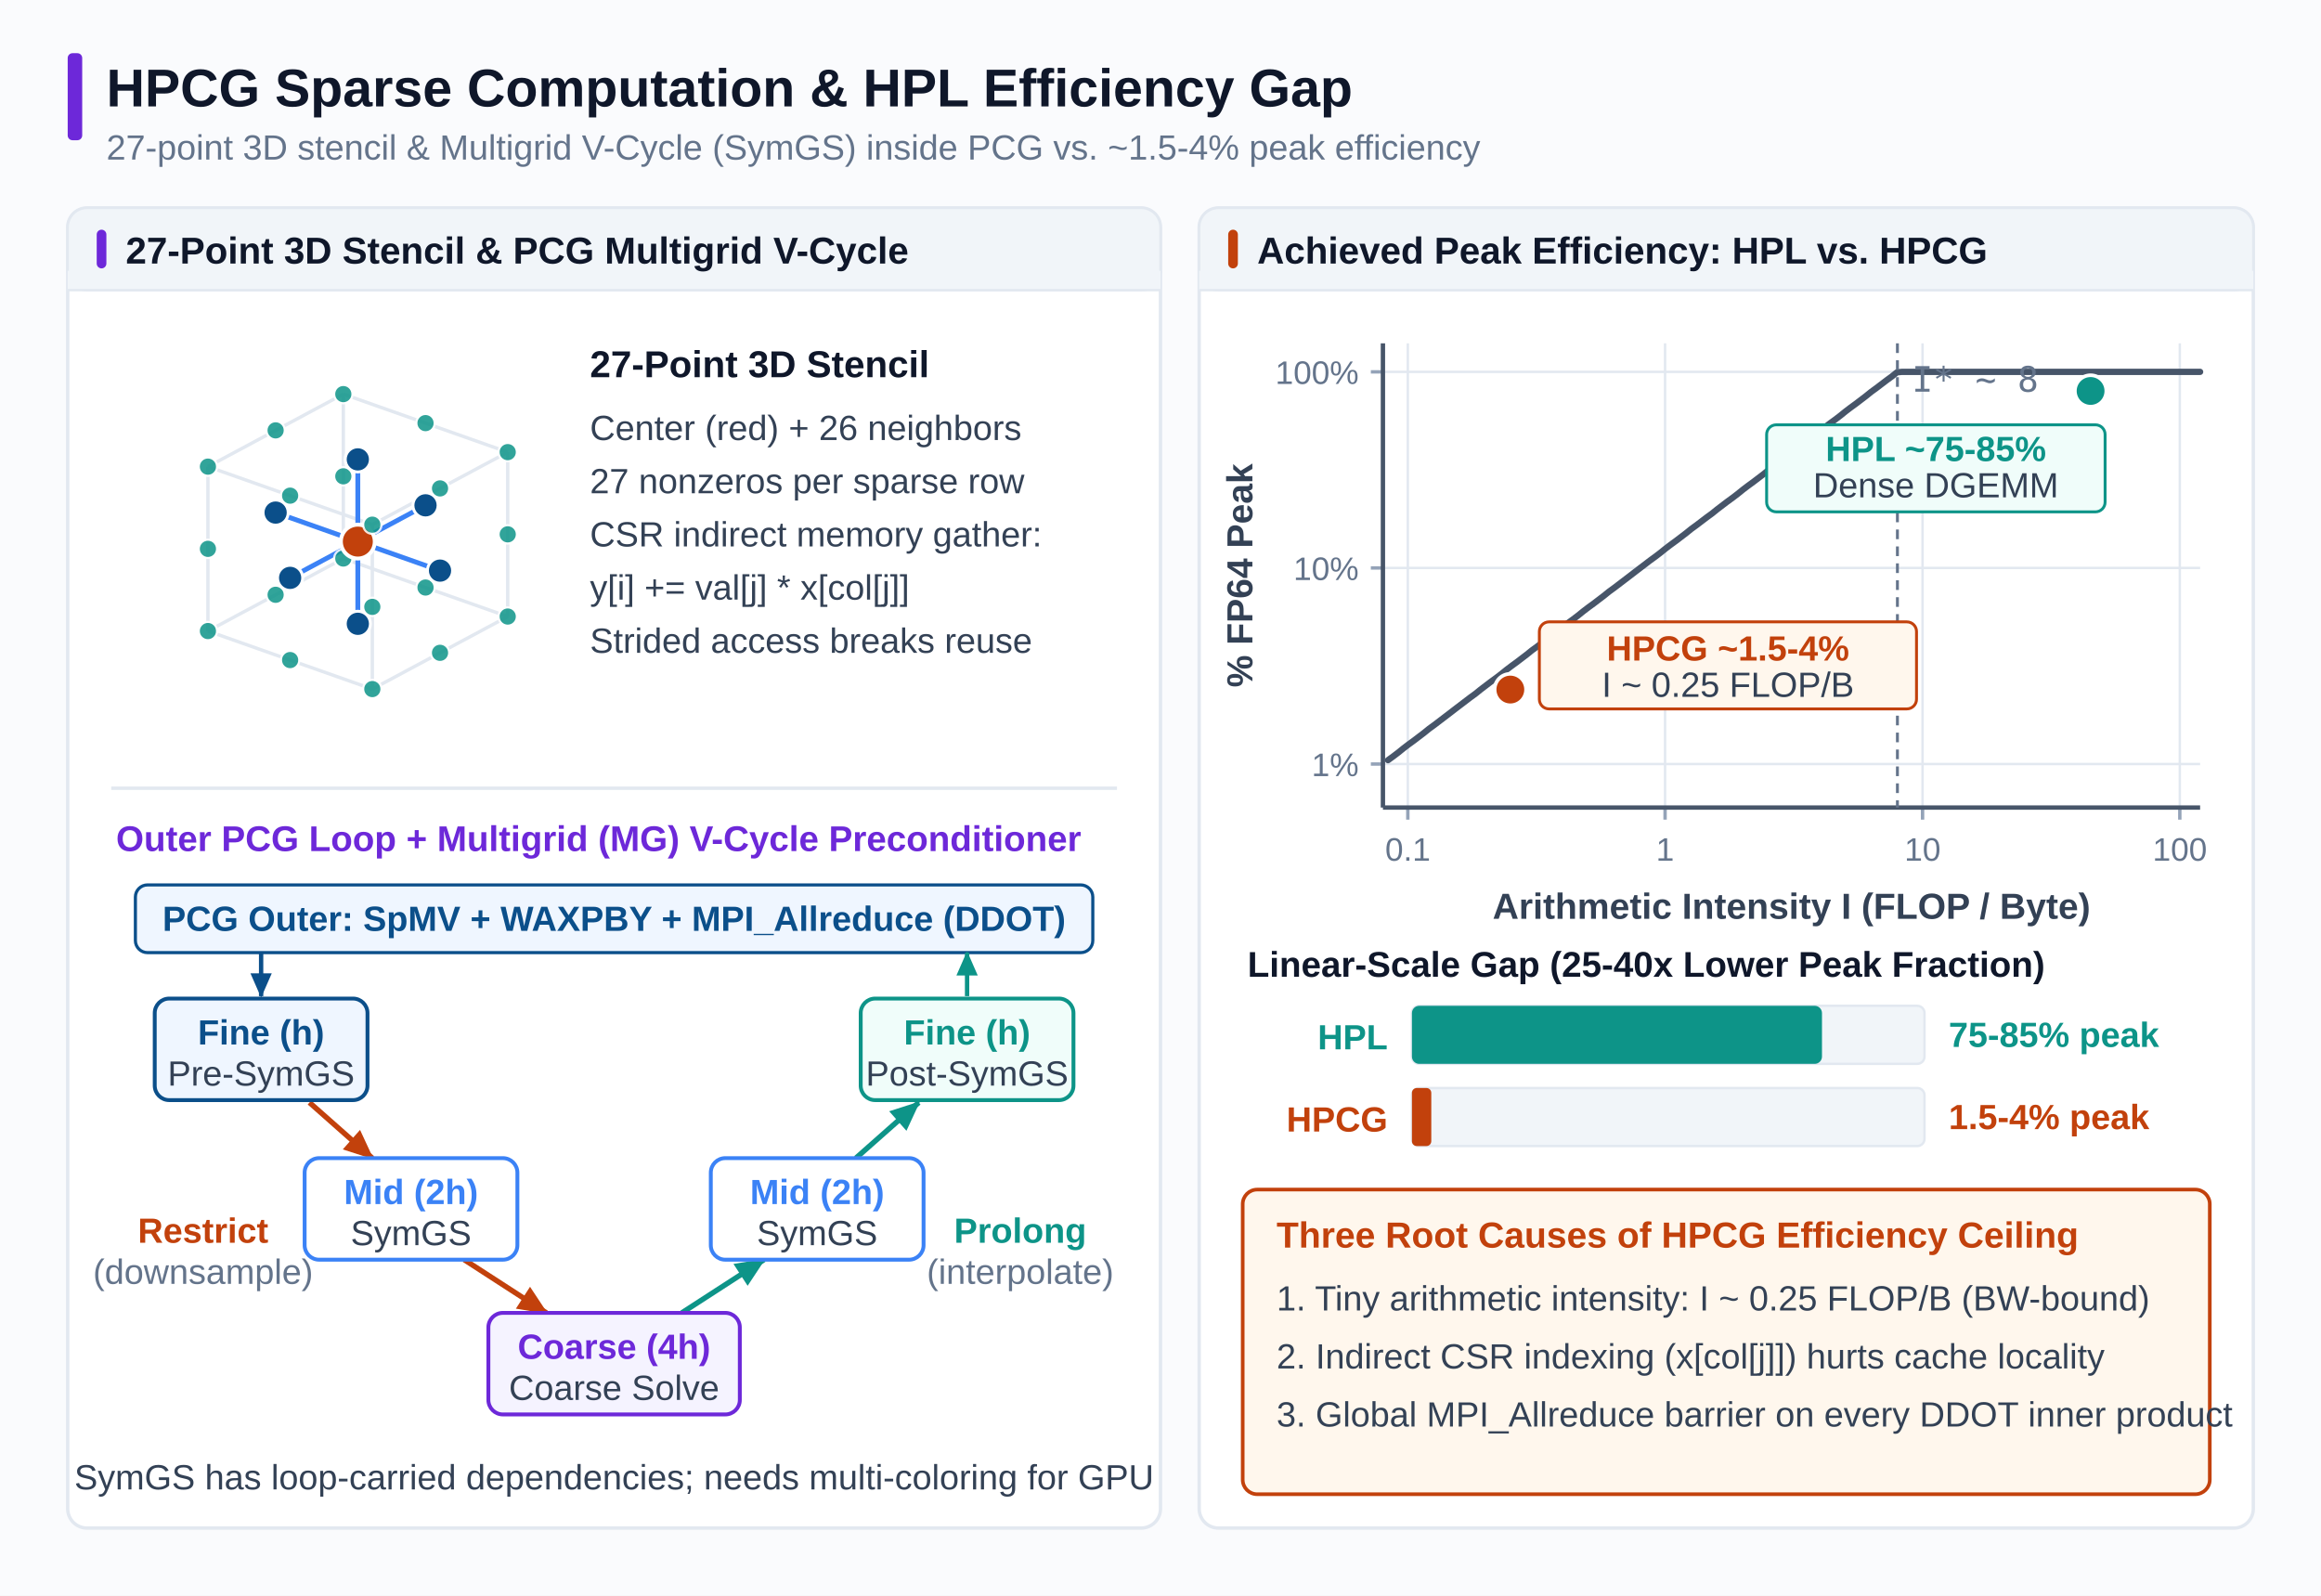
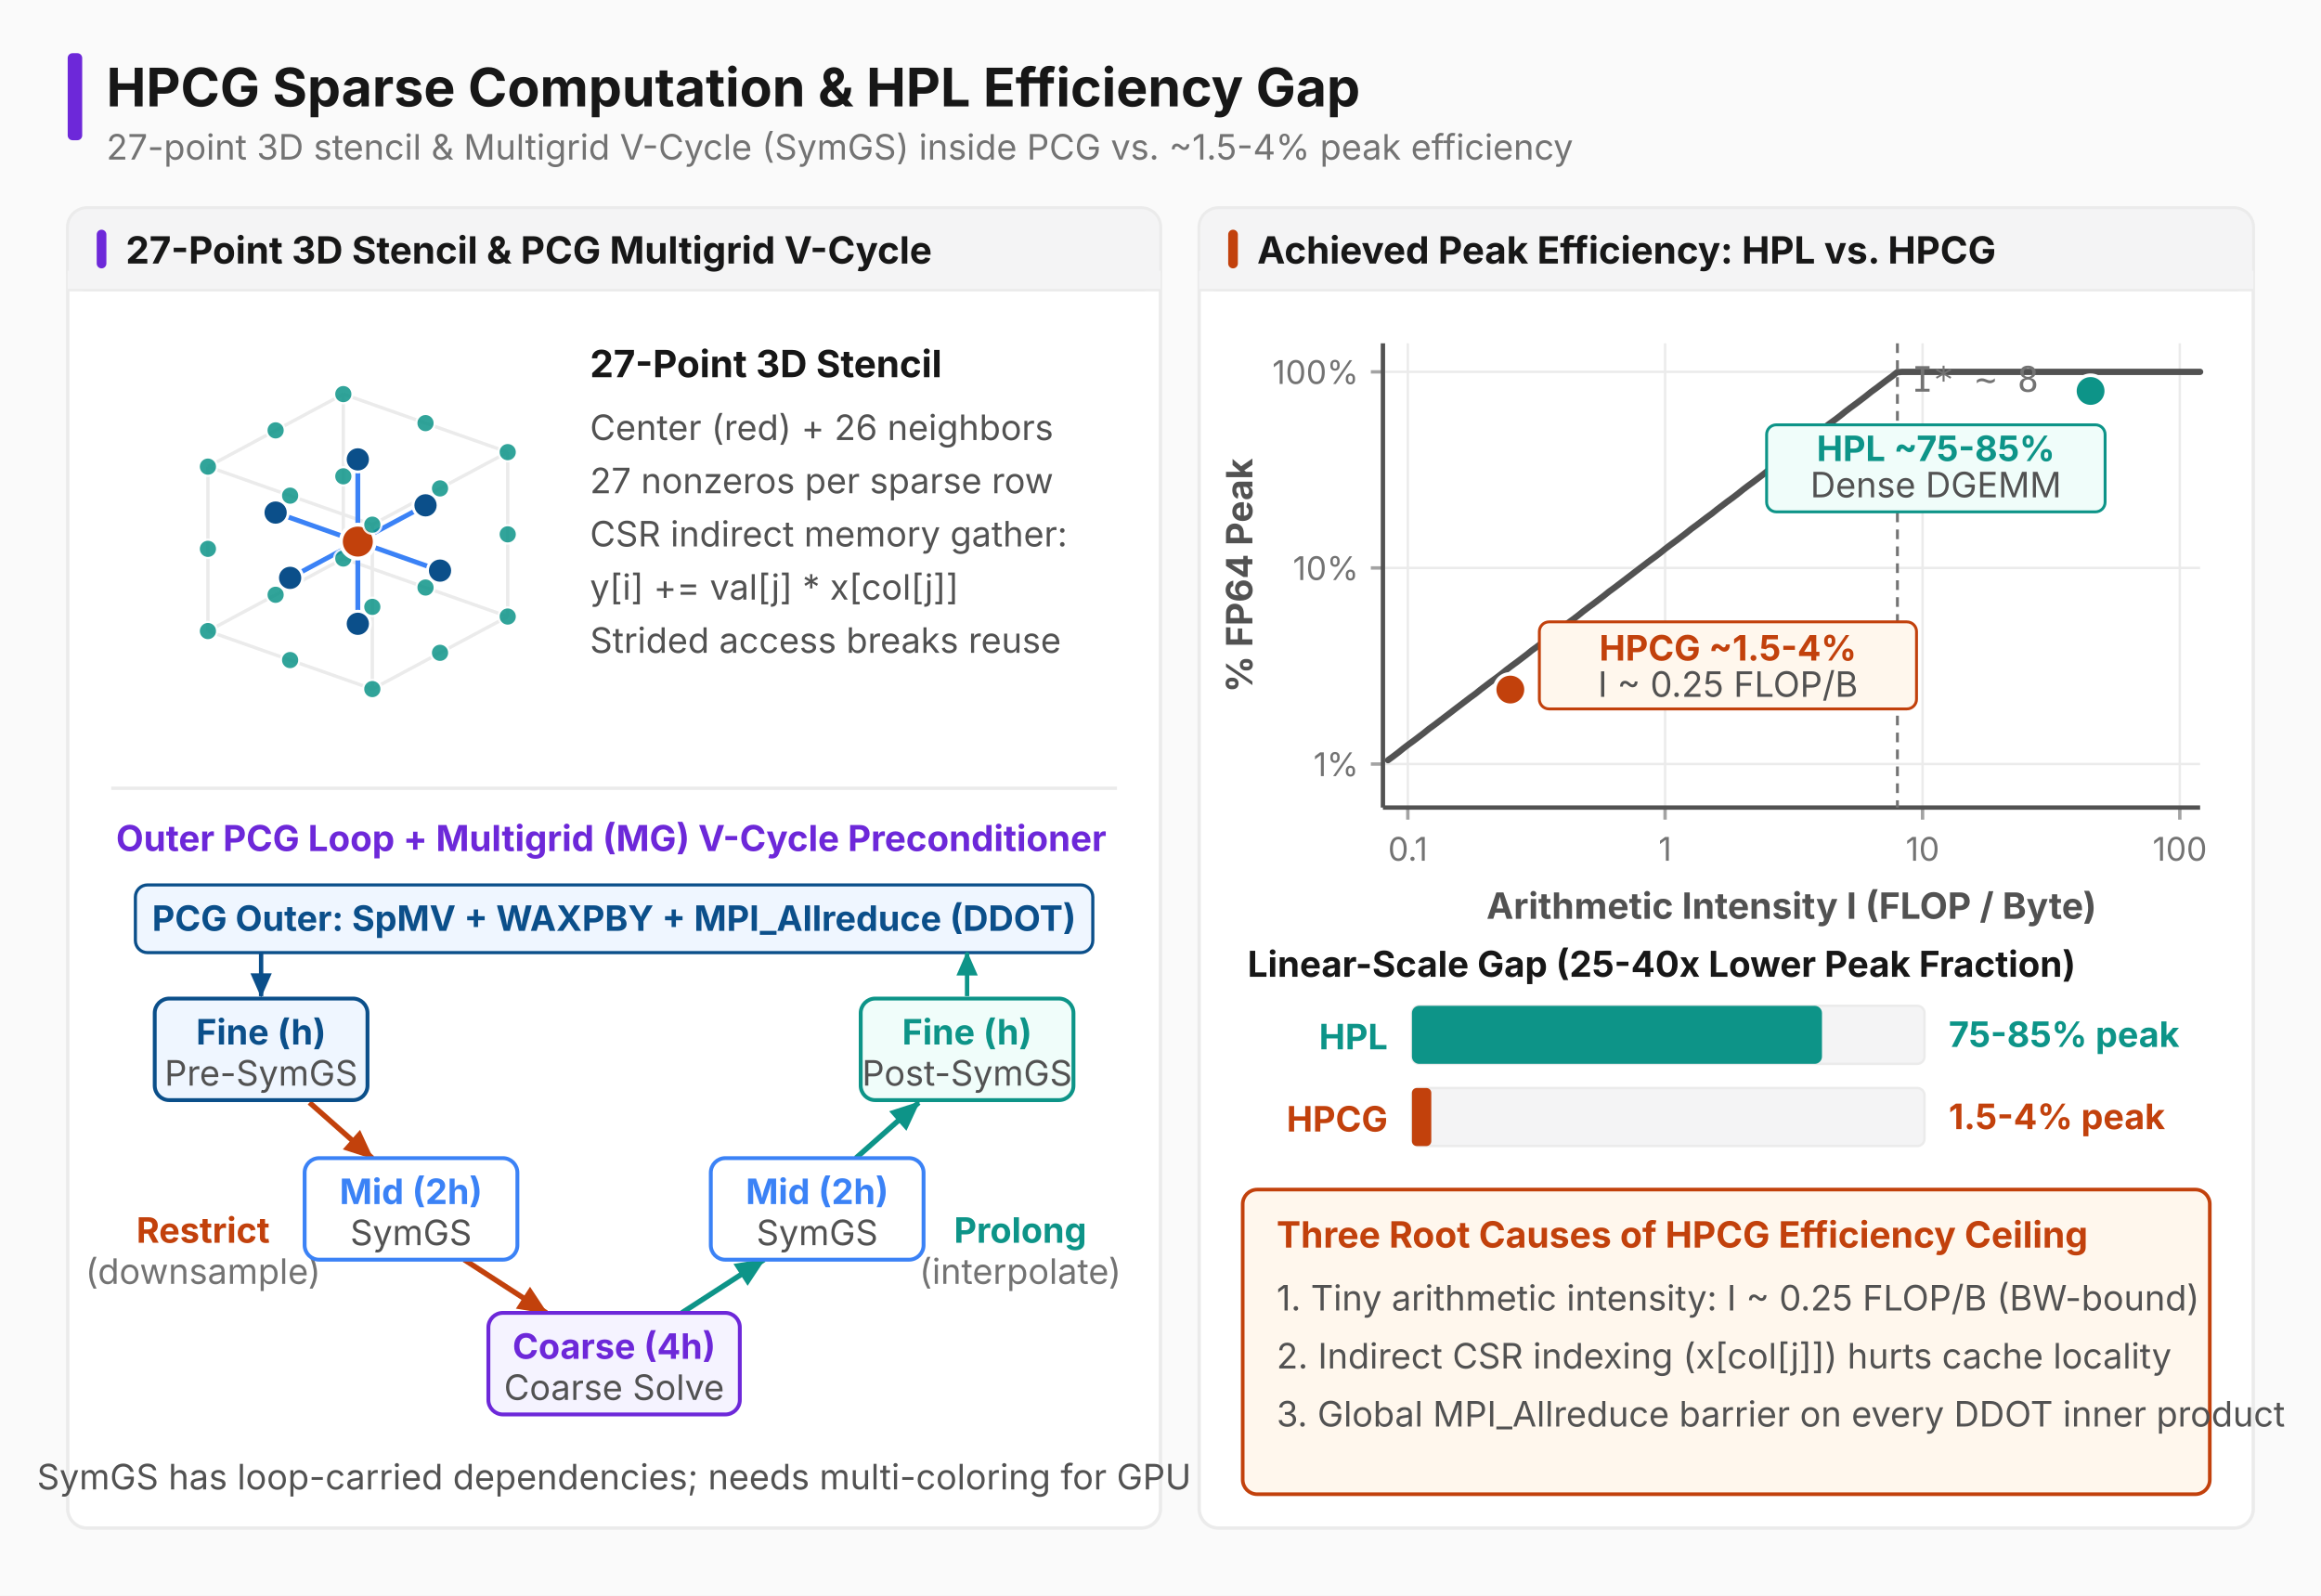
<svg xmlns="http://www.w3.org/2000/svg" width="960" height="660" viewBox="0 0 960 660">
  <defs>
    <marker id="arr" viewBox="0 0 10 10" refX="8.5" refY="5" markerWidth="7" markerHeight="7" orient="auto-start-reverse">
-       <path d="M 1 1.5 L 9 5 L 1 8.5 z" fill="#475569" />
+       <path d="M 1 1.5 L 9 5 L 1 8.5 z" fill="#525252" />
    </marker>
    <marker id="arr_blue" viewBox="0 0 10 10" refX="8.5" refY="5" markerWidth="7" markerHeight="7" orient="auto-start-reverse">
      <path d="M 1 1.5 L 9 5 L 1 8.5 z" fill="#0B4F8A" />
    </marker>
    <marker id="arr_teal" viewBox="0 0 10 10" refX="8.5" refY="5" markerWidth="7" markerHeight="7" orient="auto-start-reverse">
      <path d="M 1 1.5 L 9 5 L 1 8.5 z" fill="#0D9488" />
    </marker>
    <marker id="arr_coral" viewBox="0 0 10 10" refX="8.5" refY="5" markerWidth="7" markerHeight="7" orient="auto-start-reverse">
      <path d="M 1 1.5 L 9 5 L 1 8.5 z" fill="#C2410C" />
    </marker>
    <marker id="arr_gold" viewBox="0 0 10 10" refX="8.5" refY="5" markerWidth="7" markerHeight="7" orient="auto-start-reverse">
      <path d="M 1 1.5 L 9 5 L 1 8.5 z" fill="#C48A1A" />
    </marker>
    <marker id="arr_violet" viewBox="0 0 10 10" refX="8.5" refY="5" markerWidth="7" markerHeight="7" orient="auto-start-reverse">
      <path d="M 1 1.5 L 9 5 L 1 8.5 z" fill="#6D28D9" />
    </marker>
    <marker id="arr_muted" viewBox="0 0 10 10" refX="8.5" refY="5" markerWidth="7" markerHeight="7" orient="auto-start-reverse">
-       <path d="M 1 1.5 L 9 5 L 1 8.5 z" fill="#64748B" />
+       <path d="M 1 1.5 L 9 5 L 1 8.5 z" fill="#737373" />
    </marker>
  </defs>
-   <rect width="960" height="660" fill="#FAFBFD" />
+   <rect width="960" height="660" fill="#FAFAFA" />
  <rect x="28.0" y="22.0" width="6.0" height="36.0" rx="2.0" fill="#6D28D9" stroke="none" stroke-width="1.5" />
-   <text x="44.0" y="44.0" font-family="Helvetica Neue, Arial, sans-serif" font-size="22" font-weight="bold" fill="#0F172A" text-anchor="start">HPCG Sparse Computation &amp; HPL Efficiency Gap</text>
-   <text x="44.0" y="66.0" font-family="Helvetica Neue, Arial, sans-serif" font-size="14.5" font-weight="normal" fill="#64748B" text-anchor="start">27-point 3D stencil &amp; Multigrid V-Cycle (SymGS) inside PCG vs. ~1.5-4% peak efficiency</text>
-   <rect x="28.0" y="86.0" width="452.0" height="546.0" rx="8.0" fill="#FFFFFF" stroke="#E2E8F0" stroke-width="1.4" />
-   <rect x="28.0" y="86.0" width="452.0" height="34.0" rx="8.0" fill="#F1F5F9" stroke="#E2E8F0" stroke-width="1.0" />
-   <rect x="28.0" y="112.0" width="452.0" height="8.0" rx="0.0" fill="#F1F5F9" stroke="none" stroke-width="1.5" />
-   <line x1="28.0" y1="120.0" x2="480.0" y2="120.0" stroke="#E2E8F0" stroke-width="1.0" />
+   <text x="44.0" y="44.0" font-family="Inter, Helvetica Neue, Arial, sans-serif" font-size="22" font-weight="bold" fill="#171717" text-anchor="start">HPCG Sparse Computation &amp; HPL Efficiency Gap</text>
+   <text x="44.0" y="66.0" font-family="Inter, Helvetica Neue, Arial, sans-serif" font-size="14.5" font-weight="normal" fill="#737373" text-anchor="start">27-point 3D stencil &amp; Multigrid V-Cycle (SymGS) inside PCG vs. ~1.5-4% peak efficiency</text>
+   <rect x="28.0" y="86.0" width="452.0" height="546.0" rx="8.0" fill="#FFFFFF" stroke="#EBEBEB" stroke-width="1.4" />
+   <rect x="28.0" y="86.0" width="452.0" height="34.0" rx="8.0" fill="#F4F4F5" stroke="#EBEBEB" stroke-width="1.0" />
+   <rect x="28.0" y="112.0" width="452.0" height="8.0" rx="0.0" fill="#F4F4F5" stroke="none" stroke-width="1.5" />
+   <line x1="28.0" y1="120.0" x2="480.0" y2="120.0" stroke="#EBEBEB" stroke-width="1.0" />
  <rect x="40.0" y="95.0" width="4.0" height="16.0" rx="2.0" fill="#6D28D9" stroke="none" stroke-width="1.5" />
-   <text x="52.0" y="109.0" font-family="Helvetica Neue, Arial, sans-serif" font-size="15.5" font-weight="bold" fill="#0F172A" text-anchor="start">27-Point 3D Stencil &amp; PCG Multigrid V-Cycle</text>
-   <line x1="142.0" y1="231.0" x2="210.0" y2="255.0" stroke="#E2E8F0" stroke-width="1.4" />
-   <line x1="86.0" y1="261.0" x2="154.0" y2="285.0" stroke="#E2E8F0" stroke-width="1.4" />
-   <line x1="142.0" y1="163.0" x2="210.0" y2="187.0" stroke="#E2E8F0" stroke-width="1.4" />
-   <line x1="86.0" y1="193.0" x2="154.0" y2="217.0" stroke="#E2E8F0" stroke-width="1.4" />
-   <line x1="142.0" y1="231.0" x2="86.0" y2="261.0" stroke="#E2E8F0" stroke-width="1.4" />
-   <line x1="210.0" y1="255.0" x2="154.0" y2="285.0" stroke="#E2E8F0" stroke-width="1.4" />
-   <line x1="142.0" y1="163.0" x2="86.0" y2="193.0" stroke="#E2E8F0" stroke-width="1.4" />
-   <line x1="210.0" y1="187.0" x2="154.0" y2="217.0" stroke="#E2E8F0" stroke-width="1.4" />
-   <line x1="142.0" y1="231.0" x2="142.0" y2="163.0" stroke="#E2E8F0" stroke-width="1.4" />
-   <line x1="210.0" y1="255.0" x2="210.0" y2="187.0" stroke="#E2E8F0" stroke-width="1.4" />
-   <line x1="86.0" y1="261.0" x2="86.0" y2="193.0" stroke="#E2E8F0" stroke-width="1.4" />
-   <line x1="154.0" y1="285.0" x2="154.0" y2="217.0" stroke="#E2E8F0" stroke-width="1.4" />
+   <text x="52.0" y="109.0" font-family="Inter, Helvetica Neue, Arial, sans-serif" font-size="15.5" font-weight="bold" fill="#171717" text-anchor="start">27-Point 3D Stencil &amp; PCG Multigrid V-Cycle</text>
+   <line x1="142.0" y1="231.0" x2="210.0" y2="255.0" stroke="#EBEBEB" stroke-width="1.4" />
+   <line x1="86.0" y1="261.0" x2="154.0" y2="285.0" stroke="#EBEBEB" stroke-width="1.4" />
+   <line x1="142.0" y1="163.0" x2="210.0" y2="187.0" stroke="#EBEBEB" stroke-width="1.4" />
+   <line x1="86.0" y1="193.0" x2="154.0" y2="217.0" stroke="#EBEBEB" stroke-width="1.4" />
+   <line x1="142.0" y1="231.0" x2="86.0" y2="261.0" stroke="#EBEBEB" stroke-width="1.4" />
+   <line x1="210.0" y1="255.0" x2="154.0" y2="285.0" stroke="#EBEBEB" stroke-width="1.4" />
+   <line x1="142.0" y1="163.0" x2="86.0" y2="193.0" stroke="#EBEBEB" stroke-width="1.4" />
+   <line x1="210.0" y1="187.0" x2="154.0" y2="217.0" stroke="#EBEBEB" stroke-width="1.4" />
+   <line x1="142.0" y1="231.0" x2="142.0" y2="163.0" stroke="#EBEBEB" stroke-width="1.4" />
+   <line x1="210.0" y1="255.0" x2="210.0" y2="187.0" stroke="#EBEBEB" stroke-width="1.4" />
+   <line x1="86.0" y1="261.0" x2="86.0" y2="193.0" stroke="#EBEBEB" stroke-width="1.4" />
+   <line x1="154.0" y1="285.0" x2="154.0" y2="217.0" stroke="#EBEBEB" stroke-width="1.4" />
  <line x1="148.0" y1="224.0" x2="182.0" y2="236.0" stroke="#3B82F6" stroke-width="2.0" />
  <line x1="148.0" y1="224.0" x2="114.0" y2="212.0" stroke="#3B82F6" stroke-width="2.0" />
  <line x1="148.0" y1="224.0" x2="120.0" y2="239.0" stroke="#3B82F6" stroke-width="2.0" />
  <line x1="148.0" y1="224.0" x2="176.0" y2="209.0" stroke="#3B82F6" stroke-width="2.0" />
  <line x1="148.0" y1="224.0" x2="148.0" y2="190.0" stroke="#3B82F6" stroke-width="2.0" />
  <line x1="148.0" y1="224.0" x2="148.0" y2="258.0" stroke="#3B82F6" stroke-width="2.0" />
  <circle cx="142.0" cy="163.0" r="3.8" fill="#0D9488" stroke="#FFFFFF" stroke-width="0.9" opacity="0.85" />
  <circle cx="142.0" cy="197.0" r="3.8" fill="#0D9488" stroke="#FFFFFF" stroke-width="0.9" opacity="0.85" />
  <circle cx="114.0" cy="178.0" r="3.8" fill="#0D9488" stroke="#FFFFFF" stroke-width="0.9" opacity="0.85" />
  <circle cx="176.0" cy="175.0" r="3.8" fill="#0D9488" stroke="#FFFFFF" stroke-width="0.9" opacity="0.85" />
  <circle cx="142.0" cy="231.0" r="3.8" fill="#0D9488" stroke="#FFFFFF" stroke-width="0.9" opacity="0.85" />
  <circle cx="114.0" cy="212.0" r="5.2" fill="#0B4F8A" stroke="#FFFFFF" stroke-width="1.2" />
  <circle cx="86.0" cy="193.0" r="3.8" fill="#0D9488" stroke="#FFFFFF" stroke-width="0.9" opacity="0.85" />
  <circle cx="176.0" cy="209.0" r="5.2" fill="#0B4F8A" stroke="#FFFFFF" stroke-width="1.2" />
  <circle cx="148.0" cy="190.0" r="5.2" fill="#0B4F8A" stroke="#FFFFFF" stroke-width="1.2" />
  <circle cx="210.0" cy="187.0" r="3.8" fill="#0D9488" stroke="#FFFFFF" stroke-width="0.9" opacity="0.85" />
  <circle cx="114.0" cy="246.0" r="3.8" fill="#0D9488" stroke="#FFFFFF" stroke-width="0.9" opacity="0.85" />
  <circle cx="86.0" cy="227.0" r="3.8" fill="#0D9488" stroke="#FFFFFF" stroke-width="0.9" opacity="0.85" />
  <circle cx="176.0" cy="243.0" r="3.8" fill="#0D9488" stroke="#FFFFFF" stroke-width="0.9" opacity="0.85" />
  <circle cx="148.0" cy="224.0" r="7.0" fill="#C2410C" stroke="#FFFFFF" stroke-width="1.6" />
  <circle cx="120.0" cy="205.0" r="3.8" fill="#0D9488" stroke="#FFFFFF" stroke-width="0.9" opacity="0.85" />
  <circle cx="210.0" cy="221.0" r="3.8" fill="#0D9488" stroke="#FFFFFF" stroke-width="0.9" opacity="0.85" />
  <circle cx="182.0" cy="202.0" r="3.8" fill="#0D9488" stroke="#FFFFFF" stroke-width="0.9" opacity="0.85" />
  <circle cx="86.0" cy="261.0" r="3.8" fill="#0D9488" stroke="#FFFFFF" stroke-width="0.9" opacity="0.85" />
  <circle cx="148.0" cy="258.0" r="5.2" fill="#0B4F8A" stroke="#FFFFFF" stroke-width="1.2" />
  <circle cx="120.0" cy="239.0" r="5.2" fill="#0B4F8A" stroke="#FFFFFF" stroke-width="1.2" />
  <circle cx="210.0" cy="255.0" r="3.8" fill="#0D9488" stroke="#FFFFFF" stroke-width="0.9" opacity="0.85" />
  <circle cx="182.0" cy="236.0" r="5.2" fill="#0B4F8A" stroke="#FFFFFF" stroke-width="1.2" />
  <circle cx="154.0" cy="217.0" r="3.8" fill="#0D9488" stroke="#FFFFFF" stroke-width="0.9" opacity="0.85" />
  <circle cx="120.0" cy="273.0" r="3.8" fill="#0D9488" stroke="#FFFFFF" stroke-width="0.9" opacity="0.85" />
  <circle cx="182.0" cy="270.0" r="3.8" fill="#0D9488" stroke="#FFFFFF" stroke-width="0.9" opacity="0.85" />
  <circle cx="154.0" cy="251.0" r="3.8" fill="#0D9488" stroke="#FFFFFF" stroke-width="0.9" opacity="0.85" />
  <circle cx="154.0" cy="285.0" r="3.8" fill="#0D9488" stroke="#FFFFFF" stroke-width="0.9" opacity="0.85" />
-   <text x="244.0" y="156.0" font-family="Helvetica Neue, Arial, sans-serif" font-size="15.5" font-weight="bold" fill="#0F172A" text-anchor="start">27-Point 3D Stencil</text>
-   <text x="244.0" y="182.0" font-family="Helvetica Neue, Arial, sans-serif" font-size="14.5" font-weight="normal" fill="#334155" text-anchor="start">Center (red) + 26 neighbors</text>
-   <text x="244.0" y="204.0" font-family="Helvetica Neue, Arial, sans-serif" font-size="14.5" font-weight="normal" fill="#334155" text-anchor="start">27 nonzeros per sparse row</text>
-   <text x="244.0" y="226.0" font-family="Helvetica Neue, Arial, sans-serif" font-size="14.5" font-weight="normal" fill="#334155" text-anchor="start">CSR indirect memory gather:</text>
-   <text x="244.0" y="248.0" font-family="Helvetica Neue, Arial, sans-serif" font-size="14.5" font-weight="normal" fill="#334155" text-anchor="start">y[i] += val[j] * x[col[j]]</text>
-   <text x="244.0" y="270.0" font-family="Helvetica Neue, Arial, sans-serif" font-size="14.5" font-weight="normal" fill="#334155" text-anchor="start">Strided access breaks reuse</text>
-   <line x1="46.0" y1="326.0" x2="462.0" y2="326.0" stroke="#E2E8F0" stroke-width="1.4" />
-   <text x="48.0" y="352.0" font-family="Helvetica Neue, Arial, sans-serif" font-size="14.8" font-weight="bold" fill="#6D28D9" text-anchor="start">Outer PCG Loop + Multigrid (MG) V-Cycle Preconditioner</text>
+   <text x="244.0" y="156.0" font-family="Inter, Helvetica Neue, Arial, sans-serif" font-size="15.5" font-weight="bold" fill="#171717" text-anchor="start">27-Point 3D Stencil</text>
+   <text x="244.0" y="182.0" font-family="Inter, Helvetica Neue, Arial, sans-serif" font-size="14.5" font-weight="normal" fill="#525252" text-anchor="start">Center (red) + 26 neighbors</text>
+   <text x="244.0" y="204.0" font-family="Inter, Helvetica Neue, Arial, sans-serif" font-size="14.5" font-weight="normal" fill="#525252" text-anchor="start">27 nonzeros per sparse row</text>
+   <text x="244.0" y="226.0" font-family="Inter, Helvetica Neue, Arial, sans-serif" font-size="14.5" font-weight="normal" fill="#525252" text-anchor="start">CSR indirect memory gather:</text>
+   <text x="244.0" y="248.0" font-family="Inter, Helvetica Neue, Arial, sans-serif" font-size="14.5" font-weight="normal" fill="#525252" text-anchor="start">y[i] += val[j] * x[col[j]]</text>
+   <text x="244.0" y="270.0" font-family="Inter, Helvetica Neue, Arial, sans-serif" font-size="14.5" font-weight="normal" fill="#525252" text-anchor="start">Strided access breaks reuse</text>
+   <line x1="46.0" y1="326.0" x2="462.0" y2="326.0" stroke="#EBEBEB" stroke-width="1.4" />
+   <text x="48.0" y="352.0" font-family="Inter, Helvetica Neue, Arial, sans-serif" font-size="14.8" font-weight="bold" fill="#6D28D9" text-anchor="start">Outer PCG Loop + Multigrid (MG) V-Cycle Preconditioner</text>
  <rect x="56.0" y="366.0" width="396.0" height="28.0" rx="5.0" fill="#EFF6FF" stroke="#0B4F8A" stroke-width="1.3" />
-   <text x="254.0" y="385.0" font-family="Helvetica Neue, Arial, sans-serif" font-size="14.5" font-weight="bold" fill="#0B4F8A" text-anchor="middle">PCG Outer: SpMV + WAXPBY + MPI_Allreduce (DDOT)</text>
+   <text x="254.0" y="385.0" font-family="Inter, Helvetica Neue, Arial, sans-serif" font-size="14.5" font-weight="bold" fill="#0B4F8A" text-anchor="middle">PCG Outer: SpMV + WAXPBY + MPI_Allreduce (DDOT)</text>
  <line x1="108.0" y1="394.0" x2="108.0" y2="412.0" stroke="#0B4F8A" stroke-width="1.8" marker-end="url(#arr_blue)" />
  <line x1="400.0" y1="412.0" x2="400.0" y2="394.0" stroke="#0D9488" stroke-width="1.8" marker-end="url(#arr_teal)" />
  <line x1="128.0" y1="456.0" x2="154.0" y2="479.0" stroke="#C2410C" stroke-width="2.2" marker-end="url(#arr_coral)" />
  <line x1="192.0" y1="521.0" x2="226.0" y2="543.0" stroke="#C2410C" stroke-width="2.2" marker-end="url(#arr_coral)" />
  <line x1="282.0" y1="543.0" x2="316.0" y2="521.0" stroke="#0D9488" stroke-width="2.2" marker-end="url(#arr_teal)" />
  <line x1="354.0" y1="479.0" x2="380.0" y2="456.0" stroke="#0D9488" stroke-width="2.2" marker-end="url(#arr_teal)" />
-   <text x="84.0" y="514.0" font-family="Helvetica Neue, Arial, sans-serif" font-size="14.5" font-weight="bold" fill="#C2410C" text-anchor="middle">Restrict</text>
-   <text x="84.0" y="531.0" font-family="Helvetica Neue, Arial, sans-serif" font-size="14.5" font-weight="normal" fill="#64748B" text-anchor="middle">(downsample)</text>
-   <text x="422.0" y="514.0" font-family="Helvetica Neue, Arial, sans-serif" font-size="14.5" font-weight="bold" fill="#0D9488" text-anchor="middle">Prolong</text>
-   <text x="422.0" y="531.0" font-family="Helvetica Neue, Arial, sans-serif" font-size="14.5" font-weight="normal" fill="#64748B" text-anchor="middle">(interpolate)</text>
+   <text x="84.0" y="514.0" font-family="Inter, Helvetica Neue, Arial, sans-serif" font-size="14.5" font-weight="bold" fill="#C2410C" text-anchor="middle">Restrict</text>
+   <text x="84.0" y="531.0" font-family="Inter, Helvetica Neue, Arial, sans-serif" font-size="14.5" font-weight="normal" fill="#737373" text-anchor="middle">(downsample)</text>
+   <text x="422.0" y="514.0" font-family="Inter, Helvetica Neue, Arial, sans-serif" font-size="14.5" font-weight="bold" fill="#0D9488" text-anchor="middle">Prolong</text>
+   <text x="422.0" y="531.0" font-family="Inter, Helvetica Neue, Arial, sans-serif" font-size="14.5" font-weight="normal" fill="#737373" text-anchor="middle">(interpolate)</text>
  <rect x="64.0" y="413.0" width="88.0" height="42.0" rx="6.0" fill="#EFF6FF" stroke="#0B4F8A" stroke-width="1.6" />
-   <text x="108.0" y="432.0" font-family="Helvetica Neue, Arial, sans-serif" font-size="14.5" font-weight="bold" fill="#0B4F8A" text-anchor="middle">Fine (h)</text>
-   <text x="108.0" y="449.0" font-family="Helvetica Neue, Arial, sans-serif" font-size="14.5" font-weight="normal" fill="#334155" text-anchor="middle">Pre-SymGS</text>
+   <text x="108.0" y="432.0" font-family="Inter, Helvetica Neue, Arial, sans-serif" font-size="14.5" font-weight="bold" fill="#0B4F8A" text-anchor="middle">Fine (h)</text>
+   <text x="108.0" y="449.0" font-family="Inter, Helvetica Neue, Arial, sans-serif" font-size="14.5" font-weight="normal" fill="#525252" text-anchor="middle">Pre-SymGS</text>
  <rect x="126.0" y="479.0" width="88.0" height="42.0" rx="6.0" fill="#FFFFFF" stroke="#3B82F6" stroke-width="1.6" />
-   <text x="170.0" y="498.0" font-family="Helvetica Neue, Arial, sans-serif" font-size="14.5" font-weight="bold" fill="#3B82F6" text-anchor="middle">Mid (2h)</text>
-   <text x="170.0" y="515.0" font-family="Helvetica Neue, Arial, sans-serif" font-size="14.5" font-weight="normal" fill="#334155" text-anchor="middle">SymGS</text>
+   <text x="170.0" y="498.0" font-family="Inter, Helvetica Neue, Arial, sans-serif" font-size="14.5" font-weight="bold" fill="#3B82F6" text-anchor="middle">Mid (2h)</text>
+   <text x="170.0" y="515.0" font-family="Inter, Helvetica Neue, Arial, sans-serif" font-size="14.5" font-weight="normal" fill="#525252" text-anchor="middle">SymGS</text>
  <rect x="202.0" y="543.0" width="104.0" height="42.0" rx="6.0" fill="#F5F3FF" stroke="#6D28D9" stroke-width="1.6" />
-   <text x="254.0" y="562.0" font-family="Helvetica Neue, Arial, sans-serif" font-size="14.5" font-weight="bold" fill="#6D28D9" text-anchor="middle">Coarse (4h)</text>
-   <text x="254.0" y="579.0" font-family="Helvetica Neue, Arial, sans-serif" font-size="14.5" font-weight="normal" fill="#334155" text-anchor="middle">Coarse Solve</text>
+   <text x="254.0" y="562.0" font-family="Inter, Helvetica Neue, Arial, sans-serif" font-size="14.5" font-weight="bold" fill="#6D28D9" text-anchor="middle">Coarse (4h)</text>
+   <text x="254.0" y="579.0" font-family="Inter, Helvetica Neue, Arial, sans-serif" font-size="14.5" font-weight="normal" fill="#525252" text-anchor="middle">Coarse Solve</text>
  <rect x="294.0" y="479.0" width="88.0" height="42.0" rx="6.0" fill="#FFFFFF" stroke="#3B82F6" stroke-width="1.6" />
-   <text x="338.0" y="498.0" font-family="Helvetica Neue, Arial, sans-serif" font-size="14.5" font-weight="bold" fill="#3B82F6" text-anchor="middle">Mid (2h)</text>
-   <text x="338.0" y="515.0" font-family="Helvetica Neue, Arial, sans-serif" font-size="14.5" font-weight="normal" fill="#334155" text-anchor="middle">SymGS</text>
+   <text x="338.0" y="498.0" font-family="Inter, Helvetica Neue, Arial, sans-serif" font-size="14.5" font-weight="bold" fill="#3B82F6" text-anchor="middle">Mid (2h)</text>
+   <text x="338.0" y="515.0" font-family="Inter, Helvetica Neue, Arial, sans-serif" font-size="14.5" font-weight="normal" fill="#525252" text-anchor="middle">SymGS</text>
  <rect x="356.0" y="413.0" width="88.0" height="42.0" rx="6.0" fill="#F0FDFA" stroke="#0D9488" stroke-width="1.6" />
-   <text x="400.0" y="432.0" font-family="Helvetica Neue, Arial, sans-serif" font-size="14.5" font-weight="bold" fill="#0D9488" text-anchor="middle">Fine (h)</text>
-   <text x="400.0" y="449.0" font-family="Helvetica Neue, Arial, sans-serif" font-size="14.5" font-weight="normal" fill="#334155" text-anchor="middle">Post-SymGS</text>
-   <text x="254.0" y="616.0" font-family="Helvetica Neue, Arial, sans-serif" font-size="14.5" font-weight="normal" fill="#334155" text-anchor="middle">SymGS has loop-carried dependencies; needs multi-coloring for GPU</text>
-   <rect x="496.0" y="86.0" width="436.0" height="546.0" rx="8.0" fill="#FFFFFF" stroke="#E2E8F0" stroke-width="1.4" />
-   <rect x="496.0" y="86.0" width="436.0" height="34.0" rx="8.0" fill="#F1F5F9" stroke="#E2E8F0" stroke-width="1.0" />
-   <rect x="496.0" y="112.0" width="436.0" height="8.0" rx="0.0" fill="#F1F5F9" stroke="none" stroke-width="1.5" />
-   <line x1="496.0" y1="120.0" x2="932.0" y2="120.0" stroke="#E2E8F0" stroke-width="1.0" />
+   <text x="400.0" y="432.0" font-family="Inter, Helvetica Neue, Arial, sans-serif" font-size="14.5" font-weight="bold" fill="#0D9488" text-anchor="middle">Fine (h)</text>
+   <text x="400.0" y="449.0" font-family="Inter, Helvetica Neue, Arial, sans-serif" font-size="14.5" font-weight="normal" fill="#525252" text-anchor="middle">Post-SymGS</text>
+   <text x="254.0" y="616.0" font-family="Inter, Helvetica Neue, Arial, sans-serif" font-size="14.5" font-weight="normal" fill="#525252" text-anchor="middle">SymGS has loop-carried dependencies; needs multi-coloring for GPU</text>
+   <rect x="496.0" y="86.0" width="436.0" height="546.0" rx="8.0" fill="#FFFFFF" stroke="#EBEBEB" stroke-width="1.4" />
+   <rect x="496.0" y="86.0" width="436.0" height="34.0" rx="8.0" fill="#F4F4F5" stroke="#EBEBEB" stroke-width="1.0" />
+   <rect x="496.0" y="112.0" width="436.0" height="8.0" rx="0.0" fill="#F4F4F5" stroke="none" stroke-width="1.5" />
+   <line x1="496.0" y1="120.0" x2="932.0" y2="120.0" stroke="#EBEBEB" stroke-width="1.0" />
  <rect x="508.0" y="95.0" width="4.0" height="16.0" rx="2.0" fill="#C2410C" stroke="none" stroke-width="1.5" />
-   <text x="520.0" y="109.0" font-family="Helvetica Neue, Arial, sans-serif" font-size="15.5" font-weight="bold" fill="#0F172A" text-anchor="start">Achieved Peak Efficiency: HPL vs. HPCG</text>
+   <text x="520.0" y="109.0" font-family="Inter, Helvetica Neue, Arial, sans-serif" font-size="15.5" font-weight="bold" fill="#171717" text-anchor="start">Achieved Peak Efficiency: HPL vs. HPCG</text>
  <rect x="572.0" y="142.0" width="338.0" height="192.0" rx="0.0" fill="#FFFFFF" stroke="none" stroke-width="1.5" />
-   <line x1="582.3" y1="142.0" x2="582.3" y2="334.0" stroke="#E2E8F0" stroke-width="1.0" />
-   <line x1="582.3" y1="334.0" x2="582.3" y2="339.0" stroke="#94A3B8" stroke-width="1.4" />
-   <text x="582.3" y="356.0" font-family="Helvetica Neue, Arial, sans-serif" font-size="13.5" font-weight="normal" fill="#64748B" text-anchor="middle">0.1</text>
-   <line x1="688.7" y1="142.0" x2="688.7" y2="334.0" stroke="#E2E8F0" stroke-width="1.0" />
-   <line x1="688.7" y1="334.0" x2="688.7" y2="339.0" stroke="#94A3B8" stroke-width="1.4" />
-   <text x="688.7" y="356.0" font-family="Helvetica Neue, Arial, sans-serif" font-size="13.5" font-weight="normal" fill="#64748B" text-anchor="middle">1</text>
-   <line x1="795.2" y1="142.0" x2="795.2" y2="334.0" stroke="#E2E8F0" stroke-width="1.0" />
-   <line x1="795.2" y1="334.0" x2="795.2" y2="339.0" stroke="#94A3B8" stroke-width="1.4" />
-   <text x="795.2" y="356.0" font-family="Helvetica Neue, Arial, sans-serif" font-size="13.5" font-weight="normal" fill="#64748B" text-anchor="middle">10</text>
-   <line x1="901.6" y1="142.0" x2="901.6" y2="334.0" stroke="#E2E8F0" stroke-width="1.0" />
-   <line x1="901.6" y1="334.0" x2="901.6" y2="339.0" stroke="#94A3B8" stroke-width="1.4" />
-   <text x="901.6" y="356.0" font-family="Helvetica Neue, Arial, sans-serif" font-size="13.5" font-weight="normal" fill="#64748B" text-anchor="middle">100</text>
-   <line x1="572.0" y1="316.0" x2="910.0" y2="316.0" stroke="#E2E8F0" stroke-width="1.0" />
-   <line x1="567.0" y1="316.0" x2="572.0" y2="316.0" stroke="#94A3B8" stroke-width="1.4" />
-   <text x="562.0" y="321.0" font-family="Helvetica Neue, Arial, sans-serif" font-size="13.5" font-weight="normal" fill="#64748B" text-anchor="end">1%</text>
-   <line x1="572.0" y1="234.9" x2="910.0" y2="234.9" stroke="#E2E8F0" stroke-width="1.0" />
-   <line x1="567.0" y1="234.9" x2="572.0" y2="234.9" stroke="#94A3B8" stroke-width="1.4" />
-   <text x="562.0" y="239.9" font-family="Helvetica Neue, Arial, sans-serif" font-size="13.5" font-weight="normal" fill="#64748B" text-anchor="end">10%</text>
-   <line x1="572.0" y1="153.8" x2="910.0" y2="153.8" stroke="#E2E8F0" stroke-width="1.0" />
-   <line x1="567.0" y1="153.8" x2="572.0" y2="153.8" stroke="#94A3B8" stroke-width="1.4" />
-   <text x="562.0" y="158.8" font-family="Helvetica Neue, Arial, sans-serif" font-size="13.5" font-weight="normal" fill="#64748B" text-anchor="end">100%</text>
-   <line x1="572.0" y1="334.0" x2="910.0" y2="334.0" stroke="#475569" stroke-width="1.8" />
-   <line x1="572.0" y1="142.0" x2="572.0" y2="334.0" stroke="#475569" stroke-width="1.8" />
-   <text x="741.0" y="380.0" font-family="Helvetica Neue, Arial, sans-serif" font-size="15" font-weight="bold" fill="#334155" text-anchor="middle">Arithmetic Intensity I (FLOP / Byte)</text>
-   <text x="518.0" y="238.0" font-family="Helvetica Neue, Arial, sans-serif" font-size="15" font-weight="bold" fill="#334155" text-anchor="middle" transform="rotate(-90.0 518.0 238.0)">% FP64 Peak</text>
-   <polyline points="574.1,314.4 576.3,312.8 578.4,311.2 580.5,309.5 582.6,307.9 584.8,306.3 586.9,304.7 589.0,303.1 591.1,301.4 593.3,299.8 595.4,298.2 597.5,296.6 599.6,295.0 601.8,293.3 603.9,291.7 606.0,290.1 608.1,288.5 610.3,286.9 612.4,285.2 614.5,283.6 616.6,282.0 618.8,280.4 620.9,278.8 623.0,277.1 625.1,275.5 627.3,273.9 629.4,272.3 631.5,270.7 633.6,269.0 635.8,267.4 637.9,265.8 640.0,264.2 642.2,262.6 644.3,260.9 646.4,259.3 648.5,257.7 650.7,256.1 652.8,254.5 654.9,252.8 657.0,251.2 659.2,249.6 661.3,248.0 663.4,246.4 665.5,244.7 667.7,243.1 669.8,241.5 671.9,239.9 674.0,238.3 676.2,236.6 678.3,235.0 680.4,233.4 682.5,231.8 684.7,230.2 686.8,228.6 688.9,226.9 691.0,225.3 693.2,223.7 695.3,222.1 697.4,220.5 699.5,218.8 701.7,217.2 703.8,215.6 705.9,214.0 708.1,212.4 710.2,210.7 712.3,209.1 714.4,207.5 716.6,205.9 718.7,204.3 720.8,202.6 722.9,201.0 725.1,199.4 727.2,197.8 729.3,196.2 731.4,194.5 733.6,192.9 735.7,191.3 737.8,189.7 739.9,188.1 742.1,186.4 744.2,184.8 746.3,183.2 748.4,181.6 750.6,180.0 752.7,178.3 754.8,176.7 756.9,175.1 759.1,173.5 761.2,171.9 763.3,170.2 765.4,168.6 767.6,167.0 769.7,165.4 771.8,163.8 773.9,162.1 776.1,160.5 778.2,158.9 780.3,157.3 782.5,155.7 784.6,154.0 786.7,153.8 788.8,153.8 791.0,153.8 793.1,153.8 795.2,153.8 797.3,153.8 799.5,153.8 801.6,153.8 803.7,153.8 805.8,153.8 808.0,153.8 810.1,153.8 812.2,153.8 814.3,153.8 816.5,153.8 818.6,153.8 820.7,153.8 822.8,153.8 825.0,153.8 827.1,153.8 829.2,153.8 831.3,153.8 833.5,153.8 835.6,153.8 837.7,153.8 839.8,153.8 842.0,153.8 844.1,153.8 846.2,153.8 848.4,153.8 850.5,153.8 852.6,153.8 854.7,153.8 856.9,153.8 859.0,153.8 861.1,153.8 863.2,153.8 865.4,153.8 867.5,153.8 869.6,153.8 871.7,153.8 873.9,153.8 876.0,153.8 878.1,153.8 880.2,153.8 882.4,153.8 884.5,153.8 886.6,153.8 888.7,153.8 890.9,153.8 893.0,153.8 895.1,153.8 897.2,153.8 899.4,153.8 901.5,153.8 903.6,153.8 905.7,153.8 907.9,153.8 910.0,153.8" fill="none" stroke="#475569" stroke-width="2.6" stroke-linejoin="round" stroke-linecap="round" />
-   <line x1="784.8" y1="142.0" x2="784.8" y2="334.0" stroke="#64748B" stroke-width="1.2" stroke-dasharray="4,3" />
-   <text x="790.8" y="162.0" font-family="Menlo, DejaVu Sans Mono, monospace" font-size="14.5" font-weight="normal" fill="#64748B" text-anchor="start">I* ~ 8</text>
+   <line x1="582.3" y1="142.0" x2="582.3" y2="334.0" stroke="#EBEBEB" stroke-width="1.0" />
+   <line x1="582.3" y1="334.0" x2="582.3" y2="339.0" stroke="#A3A3A3" stroke-width="1.4" />
+   <text x="582.3" y="356.0" font-family="Inter, Helvetica Neue, Arial, sans-serif" font-size="13.5" font-weight="normal" fill="#737373" text-anchor="middle">0.1</text>
+   <line x1="688.7" y1="142.0" x2="688.7" y2="334.0" stroke="#EBEBEB" stroke-width="1.0" />
+   <line x1="688.7" y1="334.0" x2="688.7" y2="339.0" stroke="#A3A3A3" stroke-width="1.4" />
+   <text x="688.7" y="356.0" font-family="Inter, Helvetica Neue, Arial, sans-serif" font-size="13.5" font-weight="normal" fill="#737373" text-anchor="middle">1</text>
+   <line x1="795.2" y1="142.0" x2="795.2" y2="334.0" stroke="#EBEBEB" stroke-width="1.0" />
+   <line x1="795.2" y1="334.0" x2="795.2" y2="339.0" stroke="#A3A3A3" stroke-width="1.4" />
+   <text x="795.2" y="356.0" font-family="Inter, Helvetica Neue, Arial, sans-serif" font-size="13.5" font-weight="normal" fill="#737373" text-anchor="middle">10</text>
+   <line x1="901.6" y1="142.0" x2="901.6" y2="334.0" stroke="#EBEBEB" stroke-width="1.0" />
+   <line x1="901.6" y1="334.0" x2="901.6" y2="339.0" stroke="#A3A3A3" stroke-width="1.4" />
+   <text x="901.6" y="356.0" font-family="Inter, Helvetica Neue, Arial, sans-serif" font-size="13.5" font-weight="normal" fill="#737373" text-anchor="middle">100</text>
+   <line x1="572.0" y1="316.0" x2="910.0" y2="316.0" stroke="#EBEBEB" stroke-width="1.0" />
+   <line x1="567.0" y1="316.0" x2="572.0" y2="316.0" stroke="#A3A3A3" stroke-width="1.4" />
+   <text x="562.0" y="321.0" font-family="Inter, Helvetica Neue, Arial, sans-serif" font-size="13.5" font-weight="normal" fill="#737373" text-anchor="end">1%</text>
+   <line x1="572.0" y1="234.9" x2="910.0" y2="234.9" stroke="#EBEBEB" stroke-width="1.0" />
+   <line x1="567.0" y1="234.9" x2="572.0" y2="234.9" stroke="#A3A3A3" stroke-width="1.4" />
+   <text x="562.0" y="239.9" font-family="Inter, Helvetica Neue, Arial, sans-serif" font-size="13.5" font-weight="normal" fill="#737373" text-anchor="end">10%</text>
+   <line x1="572.0" y1="153.8" x2="910.0" y2="153.8" stroke="#EBEBEB" stroke-width="1.0" />
+   <line x1="567.0" y1="153.8" x2="572.0" y2="153.8" stroke="#A3A3A3" stroke-width="1.4" />
+   <text x="562.0" y="158.8" font-family="Inter, Helvetica Neue, Arial, sans-serif" font-size="13.5" font-weight="normal" fill="#737373" text-anchor="end">100%</text>
+   <line x1="572.0" y1="334.0" x2="910.0" y2="334.0" stroke="#525252" stroke-width="1.8" />
+   <line x1="572.0" y1="142.0" x2="572.0" y2="334.0" stroke="#525252" stroke-width="1.8" />
+   <text x="741.0" y="380.0" font-family="Inter, Helvetica Neue, Arial, sans-serif" font-size="15" font-weight="bold" fill="#525252" text-anchor="middle">Arithmetic Intensity I (FLOP / Byte)</text>
+   <text x="518.0" y="238.0" font-family="Inter, Helvetica Neue, Arial, sans-serif" font-size="15" font-weight="bold" fill="#525252" text-anchor="middle" transform="rotate(-90.0 518.0 238.0)">% FP64 Peak</text>
+   <polyline points="574.1,314.4 576.3,312.8 578.4,311.2 580.5,309.5 582.6,307.9 584.8,306.3 586.9,304.7 589.0,303.1 591.1,301.4 593.3,299.8 595.4,298.2 597.5,296.6 599.6,295.0 601.8,293.3 603.9,291.7 606.0,290.1 608.1,288.5 610.3,286.9 612.4,285.2 614.5,283.6 616.6,282.0 618.8,280.4 620.9,278.8 623.0,277.1 625.1,275.5 627.3,273.9 629.4,272.3 631.5,270.7 633.6,269.0 635.8,267.4 637.9,265.8 640.0,264.2 642.2,262.6 644.3,260.9 646.4,259.3 648.5,257.7 650.7,256.1 652.8,254.5 654.9,252.8 657.0,251.2 659.2,249.6 661.3,248.0 663.4,246.4 665.5,244.7 667.7,243.1 669.8,241.5 671.9,239.9 674.0,238.3 676.2,236.6 678.3,235.0 680.4,233.4 682.5,231.8 684.7,230.2 686.8,228.6 688.9,226.9 691.0,225.3 693.2,223.7 695.3,222.1 697.4,220.5 699.5,218.8 701.7,217.2 703.8,215.6 705.9,214.0 708.1,212.4 710.2,210.7 712.3,209.1 714.4,207.5 716.6,205.9 718.7,204.3 720.8,202.6 722.9,201.0 725.1,199.4 727.2,197.8 729.3,196.2 731.4,194.5 733.6,192.9 735.7,191.3 737.8,189.7 739.9,188.1 742.1,186.4 744.2,184.8 746.3,183.2 748.4,181.6 750.6,180.0 752.7,178.3 754.8,176.7 756.9,175.1 759.1,173.5 761.2,171.9 763.3,170.2 765.4,168.6 767.6,167.0 769.7,165.4 771.8,163.8 773.9,162.1 776.1,160.5 778.2,158.9 780.3,157.3 782.5,155.7 784.6,154.0 786.7,153.8 788.8,153.8 791.0,153.8 793.1,153.8 795.2,153.8 797.3,153.8 799.5,153.8 801.6,153.8 803.7,153.8 805.8,153.8 808.0,153.8 810.1,153.8 812.2,153.8 814.3,153.8 816.5,153.8 818.6,153.8 820.7,153.8 822.8,153.8 825.0,153.8 827.1,153.8 829.2,153.8 831.3,153.8 833.5,153.8 835.6,153.8 837.7,153.8 839.8,153.8 842.0,153.8 844.1,153.8 846.2,153.8 848.4,153.8 850.5,153.8 852.6,153.8 854.7,153.8 856.9,153.8 859.0,153.8 861.1,153.8 863.2,153.8 865.4,153.8 867.5,153.8 869.6,153.8 871.7,153.8 873.9,153.8 876.0,153.8 878.1,153.8 880.2,153.8 882.4,153.8 884.5,153.8 886.6,153.8 888.7,153.8 890.9,153.8 893.0,153.8 895.1,153.8 897.2,153.8 899.4,153.8 901.5,153.8 903.6,153.8 905.7,153.8 907.9,153.8 910.0,153.8" fill="none" stroke="#525252" stroke-width="2.6" stroke-linejoin="round" stroke-linecap="round" />
+   <line x1="784.8" y1="142.0" x2="784.8" y2="334.0" stroke="#737373" stroke-width="1.2" stroke-dasharray="4,3" />
+   <text x="790.8" y="162.0" font-family="SF Mono, Menlo, DejaVu Sans Mono, monospace" font-size="14.5" font-weight="normal" fill="#737373" text-anchor="start">I* ~ 8</text>
  <circle cx="864.7" cy="161.7" r="6.5" fill="#0D9488" stroke="#FFFFFF" stroke-width="1.5" />
  <rect x="730.7" y="175.7" width="140.0" height="36.0" rx="4.0" fill="#F0FDFA" stroke="#0D9488" stroke-width="1.2" />
-   <text x="800.7" y="190.7" font-family="Helvetica Neue, Arial, sans-serif" font-size="14.5" font-weight="bold" fill="#0D9488" text-anchor="middle">HPL ~75-85%</text>
-   <text x="800.7" y="205.7" font-family="Helvetica Neue, Arial, sans-serif" font-size="14.5" font-weight="normal" fill="#334155" text-anchor="middle">Dense DGEMM</text>
+   <text x="800.7" y="190.7" font-family="Inter, Helvetica Neue, Arial, sans-serif" font-size="14.5" font-weight="bold" fill="#0D9488" text-anchor="middle">HPL ~75-85%</text>
+   <text x="800.7" y="205.7" font-family="Inter, Helvetica Neue, Arial, sans-serif" font-size="14.5" font-weight="normal" fill="#525252" text-anchor="middle">Dense DGEMM</text>
  <circle cx="624.7" cy="285.2" r="6.5" fill="#C2410C" stroke="#FFFFFF" stroke-width="1.5" />
  <rect x="636.7" y="257.2" width="156.0" height="36.0" rx="4.0" fill="#FFF7ED" stroke="#C2410C" stroke-width="1.2" />
-   <text x="714.7" y="273.2" font-family="Helvetica Neue, Arial, sans-serif" font-size="14.5" font-weight="bold" fill="#C2410C" text-anchor="middle">HPCG ~1.5-4%</text>
-   <text x="714.7" y="288.2" font-family="Helvetica Neue, Arial, sans-serif" font-size="14.5" font-weight="normal" fill="#334155" text-anchor="middle">I ~ 0.25 FLOP/B</text>
-   <text x="516.0" y="404.0" font-family="Helvetica Neue, Arial, sans-serif" font-size="14.8" font-weight="bold" fill="#0F172A" text-anchor="start">Linear-Scale Gap (25-40x Lower Peak Fraction)</text>
-   <text x="574.0" y="434.0" font-family="Helvetica Neue, Arial, sans-serif" font-size="14.5" font-weight="bold" fill="#0D9488" text-anchor="end">HPL</text>
-   <rect x="584.0" y="416.0" width="212.0" height="24.0" rx="3.0" fill="#F1F5F9" stroke="#E2E8F0" stroke-width="1.0" />
+   <text x="714.7" y="273.2" font-family="Inter, Helvetica Neue, Arial, sans-serif" font-size="14.5" font-weight="bold" fill="#C2410C" text-anchor="middle">HPCG ~1.5-4%</text>
+   <text x="714.7" y="288.2" font-family="Inter, Helvetica Neue, Arial, sans-serif" font-size="14.5" font-weight="normal" fill="#525252" text-anchor="middle">I ~ 0.25 FLOP/B</text>
+   <text x="516.0" y="404.0" font-family="Inter, Helvetica Neue, Arial, sans-serif" font-size="14.8" font-weight="bold" fill="#171717" text-anchor="start">Linear-Scale Gap (25-40x Lower Peak Fraction)</text>
+   <text x="574.0" y="434.0" font-family="Inter, Helvetica Neue, Arial, sans-serif" font-size="14.5" font-weight="bold" fill="#0D9488" text-anchor="end">HPL</text>
+   <rect x="584.0" y="416.0" width="212.0" height="24.0" rx="3.0" fill="#F4F4F5" stroke="#EBEBEB" stroke-width="1.0" />
  <rect x="584.0" y="416.0" width="169.6" height="24.0" rx="3.0" fill="#0D9488" stroke="none" stroke-width="1.5" />
-   <text x="806.0" y="433.0" font-family="Helvetica Neue, Arial, sans-serif" font-size="14.5" font-weight="bold" fill="#0D9488" text-anchor="start">75-85% peak</text>
-   <text x="574.0" y="468.0" font-family="Helvetica Neue, Arial, sans-serif" font-size="14.5" font-weight="bold" fill="#C2410C" text-anchor="end">HPCG</text>
-   <rect x="584.0" y="450.0" width="212.0" height="24.0" rx="3.0" fill="#F1F5F9" stroke="#E2E8F0" stroke-width="1.0" />
+   <text x="806.0" y="433.0" font-family="Inter, Helvetica Neue, Arial, sans-serif" font-size="14.5" font-weight="bold" fill="#0D9488" text-anchor="start">75-85% peak</text>
+   <text x="574.0" y="468.0" font-family="Inter, Helvetica Neue, Arial, sans-serif" font-size="14.5" font-weight="bold" fill="#C2410C" text-anchor="end">HPCG</text>
+   <rect x="584.0" y="450.0" width="212.0" height="24.0" rx="3.0" fill="#F4F4F5" stroke="#EBEBEB" stroke-width="1.0" />
  <rect x="584.0" y="450.0" width="8.0" height="24.0" rx="2.0" fill="#C2410C" stroke="none" stroke-width="1.5" />
-   <text x="806.0" y="467.0" font-family="Helvetica Neue, Arial, sans-serif" font-size="14.5" font-weight="bold" fill="#C2410C" text-anchor="start">1.5-4% peak</text>
+   <text x="806.0" y="467.0" font-family="Inter, Helvetica Neue, Arial, sans-serif" font-size="14.5" font-weight="bold" fill="#C2410C" text-anchor="start">1.5-4% peak</text>
  <rect x="514.0" y="492.0" width="400.0" height="126.0" rx="6.0" fill="#FFF7ED" stroke="#C2410C" stroke-width="1.5" />
-   <text x="528.0" y="516.0" font-family="Helvetica Neue, Arial, sans-serif" font-size="15" font-weight="bold" fill="#C2410C" text-anchor="start">Three Root Causes of HPCG Efficiency Ceiling</text>
-   <text x="528.0" y="542.0" font-family="Helvetica Neue, Arial, sans-serif" font-size="14.5" font-weight="normal" fill="#334155" text-anchor="start">1. Tiny arithmetic intensity: I ~ 0.25 FLOP/B (BW-bound)</text>
-   <text x="528.0" y="566.0" font-family="Helvetica Neue, Arial, sans-serif" font-size="14.5" font-weight="normal" fill="#334155" text-anchor="start">2. Indirect CSR indexing (x[col[j]]) hurts cache locality</text>
-   <text x="528.0" y="590.0" font-family="Helvetica Neue, Arial, sans-serif" font-size="14.5" font-weight="normal" fill="#334155" text-anchor="start">3. Global MPI_Allreduce barrier on every DDOT inner product</text>
+   <text x="528.0" y="516.0" font-family="Inter, Helvetica Neue, Arial, sans-serif" font-size="15" font-weight="bold" fill="#C2410C" text-anchor="start">Three Root Causes of HPCG Efficiency Ceiling</text>
+   <text x="528.0" y="542.0" font-family="Inter, Helvetica Neue, Arial, sans-serif" font-size="14.5" font-weight="normal" fill="#525252" text-anchor="start">1. Tiny arithmetic intensity: I ~ 0.25 FLOP/B (BW-bound)</text>
+   <text x="528.0" y="566.0" font-family="Inter, Helvetica Neue, Arial, sans-serif" font-size="14.5" font-weight="normal" fill="#525252" text-anchor="start">2. Indirect CSR indexing (x[col[j]]) hurts cache locality</text>
+   <text x="528.0" y="590.0" font-family="Inter, Helvetica Neue, Arial, sans-serif" font-size="14.5" font-weight="normal" fill="#525252" text-anchor="start">3. Global MPI_Allreduce barrier on every DDOT inner product</text>
</svg>
